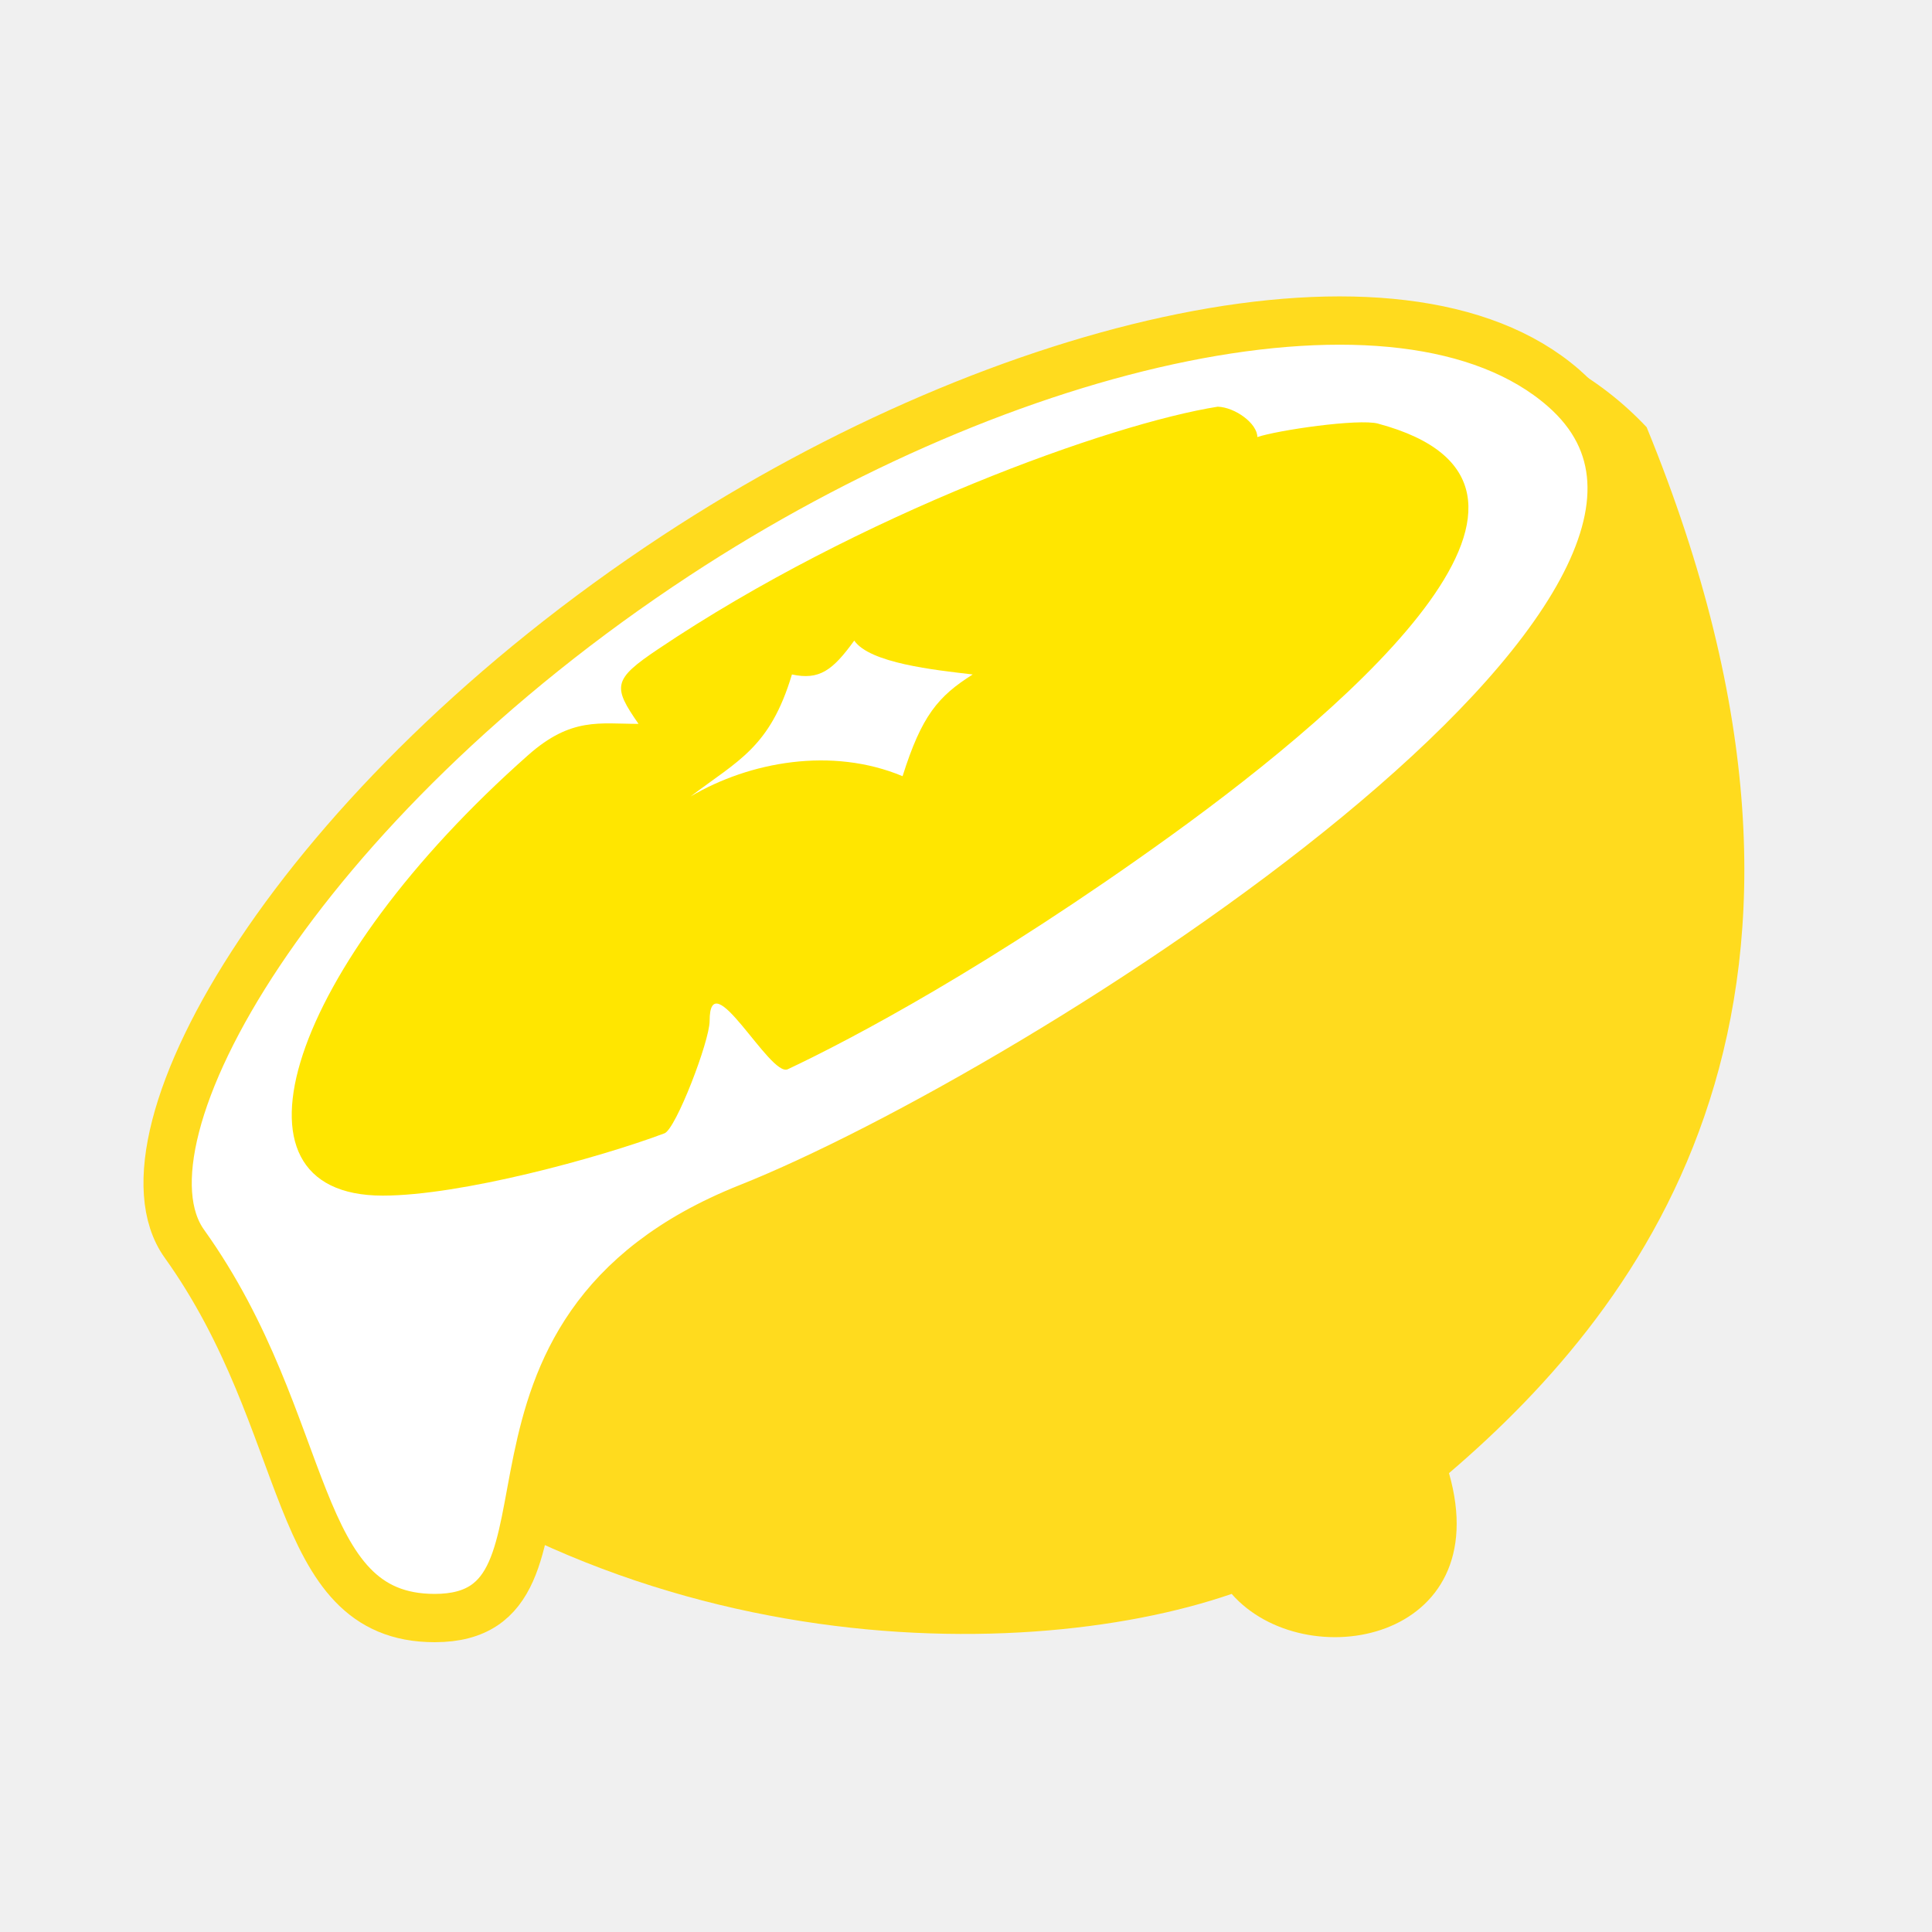
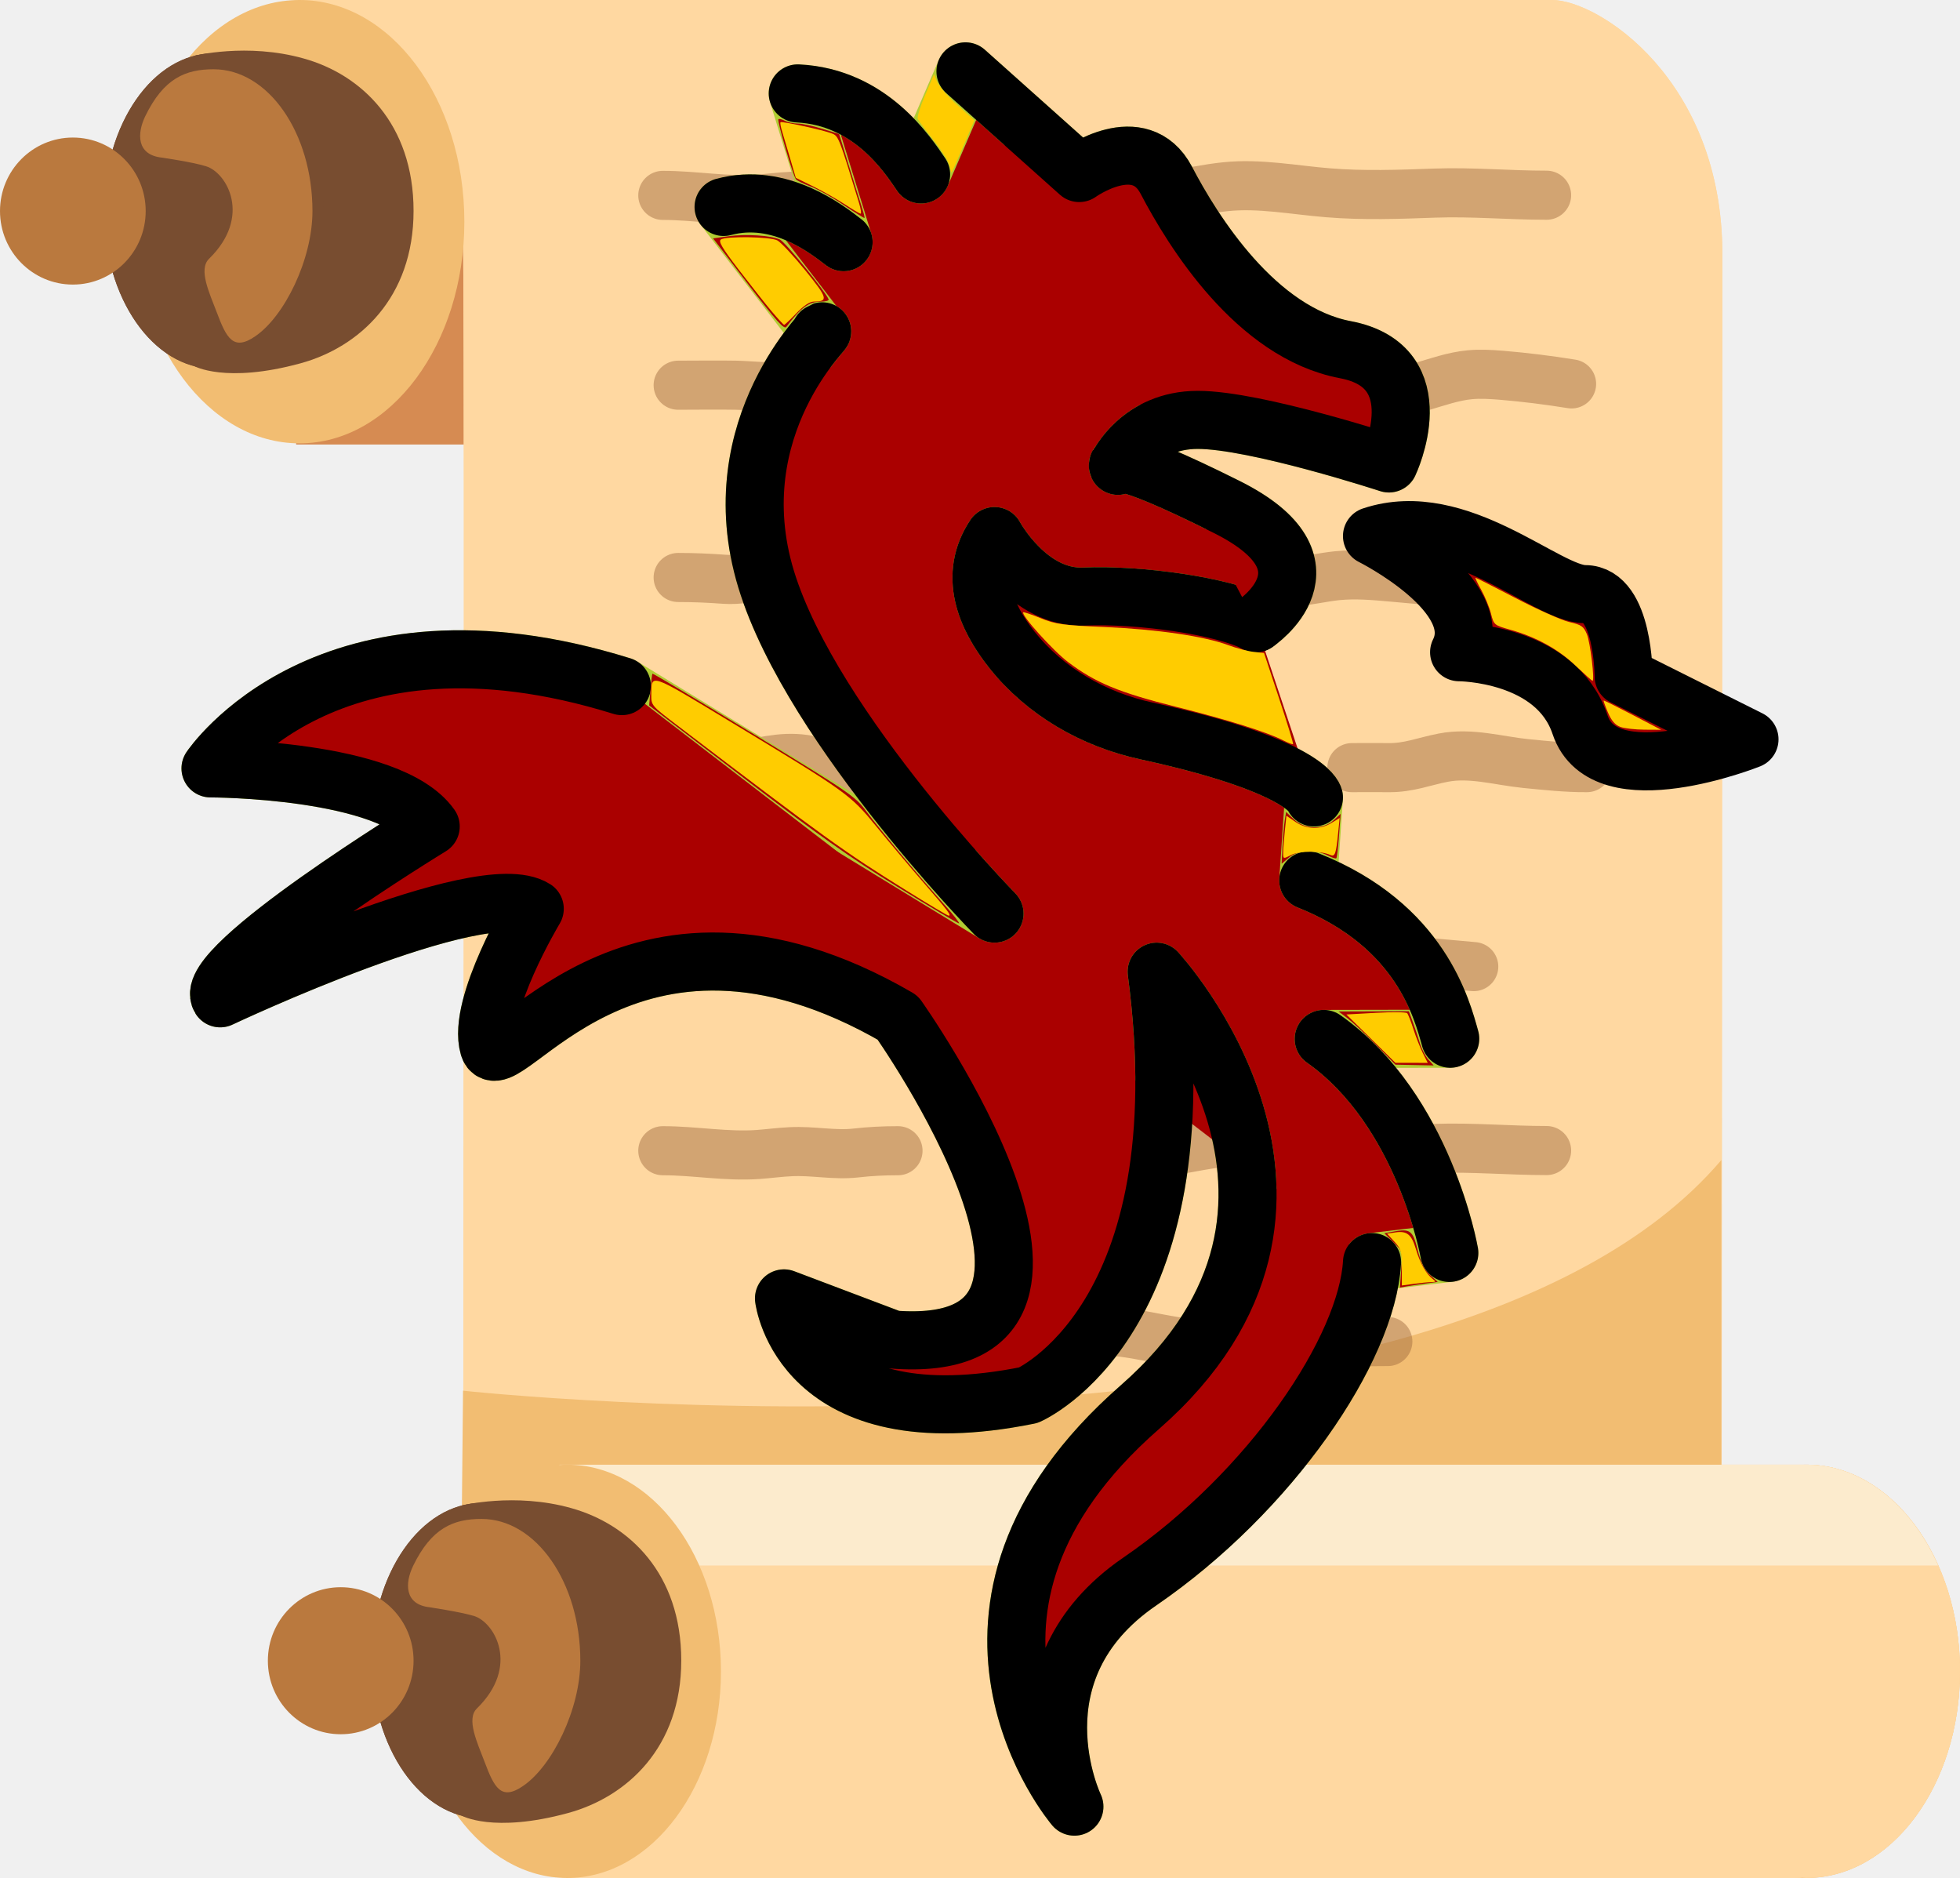
- <svg xmlns="http://www.w3.org/2000/svg" width="40" height="40" fill="none">
-   <path d="M34.092 8.845C38.929 20.652 34.092 27 30 30.5c1 3.5-2.986 4.222-4.5 2.5-4.457 1.537-13.512 1.487-20-5C2 24.5 4.73 16.714 14 11.5c8-4.5 16-7 20.092-2.655Z" fill="#FFDB1E" />
-   <path d="M14 11.5c6.848-4.497 15.025-6.38 18.368-3.47C37.5 12.5 21.5 22.612 15.5 25c-6.5 2.587-3 8.5-6.5 8.5-3 0-2.5-4-5.183-7.75C2.232 23.535 6.16 16.648 14 11.5Z" fill="#fff" stroke="#FFDB1E" />
-   <path d="M28.535 8.772c4.645 1.25-.365 5.695-4.303 8.536-3.732 2.692-6.606 4.21-7.923 4.83-.366.173-1.617-2.252-1.617-1 0 .417-.7 2.238-.934 2.326-1.365.512-4.223 1.29-5.835 1.29-3.491 0-1.923-4.754 3.014-9.122.892-.789 1.478-.645 2.283-.645-.537-.773-.534-.917.403-1.546C17.79 10.64 23 8.77 25.212 8.42c.366.014.82.35.82.629.41-.14 2.095-.388 2.503-.278Z" fill="#FFE600" />
-   <path d="M14.297 16.49c.985-.747 1.644-1.01 2.099-2.526.566.121.841-.08 1.29-.701.324.466 1.657.608 2.453.701-.715.451-1.057.852-1.452 2.106-1.464-.611-3.167-.302-4.39.42Z" fill="#fff" />
+ <svg xmlns="http://www.w3.org/2000/svg" width="198.438mm" height="190.103mm" viewBox="0 0 198.438 190.103" version="1.1" id="svg1" xml:space="preserve">
+   <defs id="defs1" />
+   <g id="layer1" transform="translate(-5.789168,-32.55134)">
+     <g id="g2" transform="matrix(1.653646,0,0,1.653646,-0.8254156,21.76957)">
+       <path fill="#d68b52" d="M 22.13,18.65 H 45.32 V 33.73 H 22.13 Z" id="path1" />
+       <ellipse cx="114.59" cy="108.83" rx="9.41" ry="12.65" fill="#f2bd72" id="ellipse1" />
+       <path d="m 114.59,96.18 h -5.18 c 0,0 0.04,-63.41 0.04,-74.11 0,-10.7 -7.61,-15.55 -10.42,-15.55 h -76.9 c 0,0 10.1,1.21 10.23,15.55 0.09,10.21 0,62.8 0,79.61 0,16.81 6.37,19.79 6.37,19.79 h 75.38 c 0.07,0 0.14,-0.01 0.21,-0.02 0.09,0 0.18,0.02 0.27,0.02 5.2,0 9.41,-5.66 9.41,-12.65 0,-6.97 -4.21,-12.64 -9.41,-12.64 z" fill="#ffd8a1" id="path2" />
+       <path d="m 114.59,96.18 h -5.18 c 0,0 0.04,-63.41 0.04,-74.11 0,-10.7 -7.61,-15.55 -10.42,-15.55 h -76.9 c 0,0 10.1,1.21 10.23,15.55 0.09,10.21 0,62.8 0,79.61 0,16.81 6.37,19.79 6.37,19.79 h 75.38 c 0.07,0 0.14,-0.01 0.21,-0.02 0.09,0 0.18,0.02 0.27,0.02 5.2,0 9.41,-5.66 9.41,-12.65 0,-6.97 -4.21,-12.64 -9.41,-12.64 z" fill="#ffd8a1" id="path3" />
+       <path d="m 32.26,100.75 0.09,-9.1 c 0,0 59.53,6.46 77.04,-14.12 v 22.99 z" fill="#f2bd72" id="path4" />
+       <g opacity="0.6" fill="none" stroke="#9e673c" stroke-width="3.005" stroke-linecap="round" stroke-miterlimit="10" id="g15">
+         <path d="m 45.52,30.1 c 1.17,0 2.35,-0.02 3.52,0 0.89,0.02 1.72,0.14 2.63,0.05 0.98,-0.1 1.96,-0.29 2.96,-0.26 1.22,0.04 2.39,0.41 3.62,0.41 0.6,0 1.14,-0.17 1.73,-0.2 0.68,-0.03 1.36,0 2.04,0 h 4.3" opacity="0.77" id="path5" />
+         <path d="m 79.01,30.1 c 0.73,0 1.49,0.06 2.21,-0.05 1.12,-0.17 2.19,-0.63 3.36,-0.53 1.25,0.11 2.31,0.84 3.54,1.03 1.99,0.29 3.86,-0.9 5.87,-1.09 0.64,-0.06 1.28,-0.02 1.92,0.03 1.45,0.12 2.88,0.3 4.31,0.53" opacity="0.77" id="path6" />
+         <path d="m 45.52,53.51 c 1,0 2.04,0.1 3.03,0 1.39,-0.14 2.73,-0.63 4.16,-0.56 1.44,0.07 2.76,0.7 4.17,0.95 1.94,0.33 3.89,-0.08 5.81,-0.33 2.05,-0.27 4,-0.05 6.06,-0.05 h 7.7" opacity="0.77" id="path7" />
+         <path d="m 86.77,53.51 c 0.74,0 1.48,-0.01 2.22,0 1.25,0.02 2.18,-0.38 3.37,-0.61 1.69,-0.33 3.38,0.19 5.05,0.36 1.23,0.12 2.52,0.26 3.75,0.25" opacity="0.77" id="path8" />
+         <path d="m 68.56,76.96 c 1.34,0 2.74,-0.09 4.05,0.09 2.27,0.32 4.18,-0.39 6.41,-0.62 2.09,-0.22 4.18,0.2 6.28,0.37 2.18,0.18 4.37,0.1 6.56,0.02 2.27,-0.08 4.54,0.13 6.83,0.13" opacity="0.77" id="path9" />
+         <path d="m 44.58,76.96 c 1.96,0 3.89,0.37 5.85,0.23 0.66,-0.05 1.32,-0.14 1.99,-0.17 1.33,-0.07 2.67,0.23 3.98,0.08 0.87,-0.1 1.7,-0.14 2.58,-0.14" opacity="0.77" id="path10" />
+         <path d="m 68.56,18.48 c 1.34,0 2.74,-0.09 4.05,0.09 2.27,0.32 4.18,-0.39 6.41,-0.62 2.09,-0.22 4.18,0.2 6.28,0.37 2.18,0.18 4.37,0.1 6.56,0.02 2.27,-0.08 4.54,0.13 6.83,0.13" opacity="0.77" id="path11" />
+         <path d="m 44.58,18.48 c 1.96,0 3.89,0.37 5.85,0.23 0.66,-0.05 1.32,-0.14 1.99,-0.17 1.33,-0.07 2.67,0.23 3.98,0.08 0.87,-0.1 1.7,-0.14 2.58,-0.14" opacity="0.77" id="path12" />
+         <path d="m 45.52,41.87 c 0.96,0 1.89,0.04 2.83,0.11 1.68,0.12 3.24,-0.64 4.87,-0.81 2.05,-0.21 4.07,0.45 6.1,0.75 2.01,0.3 4.05,0.12 6.07,0 0.92,-0.06 1.88,-0.14 2.8,-0.12 0.99,0.02 1.93,0.33 2.92,0.32 1.27,-0.01 2.44,-0.57 3.69,-0.76 2.78,-0.43 5.55,0.97 8.36,0.78 0.92,-0.06 1.81,-0.29 2.72,-0.38 1.12,-0.11 2.25,-0.01 3.37,0.09 l 4.98,0.45" opacity="0.77" id="path13" />
+         <path d="m 45.52,65.26 c 0.96,0 1.89,0.04 2.83,0.11 1.68,0.12 3.24,-0.64 4.87,-0.81 2.05,-0.21 4.07,0.45 6.1,0.75 2.01,0.3 4.05,0.12 6.07,0 0.92,-0.06 1.88,-0.14 2.8,-0.12 0.99,0.02 1.93,0.33 2.92,0.32 1.27,-0.01 2.44,-0.57 3.69,-0.76 2.78,-0.43 5.55,0.97 8.36,0.78 0.92,-0.06 1.81,-0.29 2.72,-0.38 1.12,-0.11 2.25,-0.01 3.37,0.09 l 4.98,0.45" opacity="0.77" id="path14" />
+         <path d="m 58.39,88.62 c 0.52,0.01 0.99,-0.11 1.5,-0.13 0.74,-0.04 1.47,0.17 2.2,0.28 1.75,0.26 3.58,0.39 5.32,0.01 0.98,-0.22 1.91,-0.59 2.91,-0.73 2.51,-0.36 4.99,0.76 7.54,0.75 2.2,-0.02 4.56,-1.02 6.73,-0.44 1.42,0.37 2.88,0.28 4.38,0.28" opacity="0.77" id="path15" />
+       </g>
+       <path d="m 38.25,96.18 v 6.17 h 84.41 c -1.64,-3.69 -4.64,-6.17 -8.07,-6.17 z" fill="#fcebcd" id="path16" />
+       <ellipse cx="38.73" cy="108.83" rx="9.41" ry="12.65" fill="#f2bd72" id="ellipse16" />
+       <path d="m 45.71,108.17 c 0,5.33 -3.34,8.35 -6.92,9.33 -4.61,1.26 -6.53,0.16 -6.53,0.16 V 98.68 c 0,0 3.25,-0.82 6.72,0.16 3.54,0.99 6.73,4 6.73,9.33 z" fill="#784d30" id="path17" />
+       <ellipse cx="33.48" cy="108.17" rx="6.72" ry="9.65" fill="#784d30" id="ellipse17" />
+       <ellipse cx="33.48" cy="108.18" rx="6.72" ry="9.65" fill="#784d30" id="ellipse18" />
+       <ellipse cx="24.86" cy="108.18" rx="4.46" ry="4.5" fill="#ba793e" id="ellipse19" />
+       <path d="m 33.02,105.44 c 1.27,0.39 2.82,3.08 0.18,5.66 -0.67,0.65 0.02,2.09 0.48,3.3 0.58,1.54 1,2.37 2.34,1.45 1.8,-1.22 3.51,-4.71 3.51,-7.67 0,-4.79 -2.71,-8.68 -6.05,-8.68 -1.72,0 -3.06,0.55 -4.19,2.88 -0.5,1.04 -0.55,2.37 1.04,2.53 0,0.01 1.78,0.26 2.69,0.53 z" fill="#ba793e" id="path19" />
+       <ellipse cx="22.34" cy="20.09" rx="10.09" ry="13.57" fill="#f2bd72" id="ellipse20" />
+       <g id="g23">
+         <path d="m 29.32,19.43 c 0,5.33 -3.34,8.35 -6.92,9.33 -4.61,1.26 -6.53,0.16 -6.53,0.16 V 9.94 c 0,0 3.25,-0.82 6.72,0.16 3.53,0.98 6.73,4 6.73,9.33 z" fill="#784d30" id="path20" />
+         <ellipse cx="17.09" cy="19.43" rx="6.72" ry="9.65" fill="#784d30" id="ellipse21" />
+         <ellipse cx="17.09" cy="19.44" rx="6.72" ry="9.65" fill="#784d30" id="ellipse22" />
+         <ellipse cx="8.46" cy="19.44" rx="4.46" ry="4.5" fill="#ba793e" id="ellipse23" />
+         <path d="m 16.62,16.7 c 1.27,0.39 2.82,3.08 0.18,5.66 -0.67,0.65 0.02,2.09 0.48,3.3 0.58,1.54 1,2.37 2.34,1.45 1.8,-1.22 3.51,-4.71 3.51,-7.67 0,-4.79 -2.71,-8.68 -6.05,-8.68 -1.72,0 -3.06,0.55 -4.19,2.88 -0.5,1.04 -0.55,2.37 1.04,2.53 0,0.01 1.79,0.25 2.69,0.53 z" fill="#ba793e" id="path23" />
+       </g>
+     </g>
+     <g id="g3" transform="matrix(2.939815,0,0,2.939815,-2.295241,25.07767)" style="fill:#aa0000">
+       <g id="color" style="fill:#aa0000">
+         <path fill="#b1cc33" stroke="#b1cc33" stroke-linecap="round" stroke-linejoin="round" stroke-miterlimit="10" stroke-width="2" d="M 46,24 C 44.917,23.417 42,23 40.083,23.083 38.167,23.167 37,21 37,21 c -0.9,1.35 -0.315,2.768 0.601,3.918 1.151,1.446 2.822,2.398 4.629,2.792 C 47.727,28.907 48,30 48,30 l -0.195,2.858 c 3.891,1.55 4.609,4.458 4.889,5.45 l -4.358,0.008 c 3.47,2.442 4.326,7.368 4.326,7.368 L 50,46 c -0.167,3 -3.5,7.917 -8,11 -4.5,3.083 -2.25,7.75 -2.25,7.75 C 39.75,64.75 34,58 42,51 50,44 42.583,36 42.583,36 44.167,48 38.167,50.583 38.167,50.583 30.333,52.167 29.75,47.25 29.75,47.25 l 3.75,1.417 C 42,49.333 33.667,37.583 33.667,37.583 24.333,32.167 20,40 19.583,38.583 c -0.417,-1.417 1.583,-4.75 1.583,-4.75 C 19.333,32.667 10.333,36.917 10.333,36.917 9.667,35.833 17.583,31 17.583,31 16.167,29 10,29 10,29 c 0,0 4,-6 14.167,-2.833 L 37,34 c 0,0 -6.737,-6.876 -8,-12 -1.28,-5.192 2.618,-8.493 2,-8 L 27.669,9.668 c 1.943,-0.522 3.567,0.781 4.132,1.213 l -1.578,-5.122 c 2.502,0.121 3.789,2.118 4.247,2.79 L 36,5 39.917,8.5 c 0,0 2.083,-1.5 3,0.25 0.917,1.75 3.083,5.25 6.167,5.833 3.083,0.583 1.5,3.917 1.5,3.917 C 50.583,18.5 46,17 44,17 42,17 41.25,18.583 41.25,18.583 41.25,18.583 41,18 45,20 c 4,2 1,4 1,4" id="path1-6" style="fill:#aa0000" />
+         <path fill="#ea5a47" stroke="none" d="m 50,21 c 0,0 4,2 3,4 0,0 3.333,0 4.167,2.5 C 58,30 63,28 63,28 l -4.333,-2.167 c 0,0 0,-2.833 -1.333,-2.833 C 56,23 53,20 50,21 Z" id="path2-4" style="fill:#aa0000" />
+       </g>
+       <g id="hair" style="fill:#aa0000" />
+       <g id="skin" style="fill:#aa0000" />
+       <g id="skin-shadow" style="fill:#aa0000" />
+       <g id="line" style="fill:#aa0000">
+         <path fill="none" stroke="#000000" stroke-linecap="round" stroke-linejoin="round" stroke-miterlimit="10" stroke-width="2" d="m 52.663,45.684 c 0,0 -0.857,-4.926 -4.326,-7.368" id="path3-2" style="fill:#aa0000" />
+         <path fill="none" stroke="#000000" stroke-linecap="round" stroke-linejoin="round" stroke-miterlimit="10" stroke-width="2" d="M 52.694,38.309 C 52.414,37.316 51.697,34.408 47.805,32.858" id="path4-2" style="fill:#aa0000" />
+         <path fill="none" stroke="#000000" stroke-linecap="round" stroke-linejoin="round" stroke-miterlimit="10" stroke-width="2" d="m 48,30 c 0,0 -0.273,-1.093 -5.771,-2.29 -1.806,-0.393 -3.478,-1.345 -4.629,-2.792 C 36.685,23.767 36.1,22.35 37,21 c 0,0 1.167,2.167 3.083,2.083 C 42,23 44.917,23.417 46,24" id="path5-0" style="fill:#aa0000" />
+         <path fill="none" stroke="#000000" stroke-linecap="round" stroke-linejoin="round" stroke-miterlimit="10" stroke-width="2" d="m 46,24 c 0,0 3,-2 -1,-4 -4,-2 -3.75,-1.417 -3.75,-1.417 0,0 0.75,-1.583 2.75,-1.583 2,0 6.583,1.5 6.583,1.5 0,0 1.583,-3.333 -1.5,-3.917 C 46,14 43.833,10.5 42.917,8.75 42,7 39.917,8.5 39.917,8.5 L 36,5" id="path6-5" style="fill:#aa0000" />
+         <path fill="none" stroke="#000000" stroke-linecap="round" stroke-linejoin="round" stroke-miterlimit="10" stroke-width="2" d="M 24.167,26.167 C 14,23 10,29 10,29 c 0,0 6.167,0 7.583,2 0,0 -7.917,4.833 -7.25,5.917 0,0 9,-4.25 10.833,-3.083 0,0 -2,3.333 -1.583,4.75 0.417,1.417 4.75,-6.417 14.083,-1 0,0 8.333,11.75 -0.167,11.083 L 29.75,47.25 c 0,0 0.583,4.917 8.417,3.333 0,0 6,-2.583 4.417,-14.583 0,0 7.417,8 -0.583,15 -8,7 -2.25,13.75 -2.25,13.75 0,0 -2.25,-4.667 2.25,-7.75 4.5,-3.083 7.833,-8 8,-11" id="path7-5" style="fill:#aa0000" />
+         <path fill="none" stroke="#000000" stroke-linecap="round" stroke-linejoin="round" stroke-miterlimit="10" stroke-width="2" d="m 31,14 c 0.618,-0.493 -3.28,2.808 -2,8 1.263,5.124 8,12 8,12" id="path8-1" style="fill:#aa0000" />
+         <path fill="none" stroke="#000000" stroke-linecap="round" stroke-linejoin="round" stroke-miterlimit="10" stroke-width="2" d="M 34.471,8.549 C 34.013,7.877 32.726,5.88 30.224,5.759" id="path9-0" style="fill:#aa0000" />
+         <path fill="none" stroke="#000000" stroke-linecap="round" stroke-linejoin="round" stroke-miterlimit="10" stroke-width="2" d="M 31.802,10.881 C 31.236,10.449 29.613,9.146 27.669,9.668" id="path10-0" style="fill:#aa0000" />
+         <path fill="none" stroke="#000000" stroke-linecap="round" stroke-linejoin="round" stroke-miterlimit="10" stroke-width="2" d="m 50,21 c 0,0 4,2 3,4 0,0 3.333,0 4.167,2.5 C 58,30 63,28 63,28 l -4.333,-2.167 c 0,0 0,-2.833 -1.333,-2.833 C 56,23 53,20 50,21 Z" id="path11-4" style="fill:#aa0000" />
+       </g>
+     </g>
+     <path style="fill:#aa0000;stroke-width:0.987" d="m 365.198,462.243 c -18.283,-11.248 -29.935,-19.498 -58.851,-41.668 l -36.055,-27.643 0.489,-5.924 c 0.269,-3.258 0.611,-6.068 0.759,-6.244 0.148,-0.176 17.629,10.258 38.845,23.189 36.841,22.453 38.773,23.776 42.957,29.445 4.74,6.422 19.986,24.644 30.064,35.932 3.45,3.864 5.893,7.006 5.43,6.982 -0.463,-0.024 -11.101,-6.355 -23.639,-14.069 z" id="path18" transform="scale(0.2645833)" />
+     <path style="fill:#aa0000;stroke-width:0.987" d="m 548.425,522.817 c -4.072,-4.146 -8.959,-8.722 -10.86,-10.17 l -3.455,-2.632 13.441,-0.046 13.441,-0.046 1.529,4.196 c 0.841,2.308 2.066,5.973 2.724,8.145 0.657,2.172 2.107,4.949 3.22,6.17 l 2.025,2.221 -7.33,-0.15 -7.33,-0.15 z" id="path21" transform="scale(0.2645833)" />
+     <path style="fill:#aa0000;stroke-width:0.987" d="m 558.063,608.73 c 0.492,-6.87 0.466,-6.959 -2.969,-10.394 l -3.465,-3.465 3.205,-0.601 c 6.696,-1.256 7.63,-0.573 9.525,6.974 1.288,5.13 2.5,7.597 4.703,9.572 l 2.968,2.661 -4.645,0.611 c -2.555,0.336 -5.809,0.827 -7.232,1.091 l -2.587,0.48 z" id="path22" transform="scale(0.2645833)" />
+     <path style="fill:#aa0000;stroke-width:0.987" d="m 512.631,446.899 c 0.178,-3.618 0.56,-8.077 0.849,-9.908 l 0.526,-3.329 2.959,2.835 c 4.042,3.872 11.226,4.046 15.229,0.367 l 2.686,-2.468 -0.612,8.29 c -0.336,4.559 -0.801,8.479 -1.033,8.711 -0.232,0.232 -1.774,-0.278 -3.426,-1.132 -4.634,-2.396 -11.282,-2.02 -14.669,0.829 l -2.832,2.383 z" id="path24" transform="scale(0.2645833)" />
+     <path style="fill:#aa0000;stroke-width:0.987" d="m 308.232,231.867 -13.487,-17.631 5.653,-0.796 c 6.875,-0.968 16.616,-0.352 19.969,1.263 2.041,0.983 17.497,19.984 18.593,22.859 0.181,0.474 -1.164,0.863 -2.989,0.863 -4.541,0 -7.638,2.269 -13.201,9.673 -0.834,1.11 -3.853,-2.261 -14.539,-16.231 z" id="path25" transform="scale(0.2645833)" />
+     <path style="fill:#aa0000;stroke-width:0.987" d="m 344.555,201.348 c -4.344,-2.924 -10.035,-6.093 -12.646,-7.043 -2.611,-0.95 -5.085,-2.185 -5.496,-2.745 -1.145,-1.557 -7.22,-22.387 -6.685,-22.921 0.259,-0.259 1.367,0.01 2.464,0.597 1.097,0.587 3.309,1.067 4.917,1.067 1.607,0 5.836,0.9 9.397,2 l 6.474,2 3.554,11.575 c 1.955,6.366 4.196,13.539 4.98,15.939 0.784,2.4 1.317,4.472 1.182,4.606 -0.134,0.133 -3.798,-2.15 -8.142,-5.074 z" id="path26" transform="scale(0.2645833)" />
+     <path style="fill:#ffcc00;stroke-width:0.987" d="m 385.204,186.346 c -0.313,-1.493 -3.036,-5.825 -6.05,-9.626 -3.014,-3.801 -5.751,-7.474 -6.083,-8.163 -0.332,-0.688 0.936,-4.827 2.818,-9.197 l 3.421,-7.945 1.267,3.06 c 0.697,1.683 4.168,5.653 7.714,8.822 l 6.447,5.763 -4.27,10 c -2.349,5.5 -4.366,10 -4.483,10 -0.117,0 -0.469,-1.222 -0.782,-2.715 z" id="path27" transform="scale(0.2645833)" />
+     <path style="fill:#ffcc00;stroke-width:0.987" d="m 345.126,201.193 c -2.944,-1.937 -8.367,-5.01 -12.05,-6.831 l -6.697,-3.31 -2.079,-7.166 c -1.144,-3.941 -2.541,-8.64 -3.104,-10.441 -0.564,-1.801 -0.855,-3.444 -0.648,-3.652 0.471,-0.471 16.205,2.959 19.626,4.279 2.578,0.995 2.759,1.457 10.414,26.588 0.703,2.308 0.966,4.164 0.585,4.124 -0.381,-0.04 -3.102,-1.656 -6.046,-3.593 z" id="path28" transform="scale(0.2645833)" />
+     <path style="fill:#ffcc00;stroke-width:0.987" d="m 317.146,242.127 c -2.399,-2.851 -8.054,-10.002 -12.567,-15.892 -6.423,-8.383 -7.905,-10.9 -6.822,-11.585 2.098,-1.328 18.788,-1.063 21.559,0.342 1.323,0.671 6.143,5.831 10.711,11.467 8.592,10.601 8.95,11.915 3.251,11.951 -1.532,0.01 -3.919,1.61 -6.647,4.458 -2.341,2.443 -4.452,4.443 -4.691,4.443 -0.239,0 -2.396,-2.332 -4.795,-5.183 z" id="path29" transform="scale(0.2645833)" />
+     <path style="fill:#ffcc00;stroke-width:0.987" d="m 512.884,406.284 c -6.226,-3.18 -21.295,-7.897 -41.127,-12.873 -21.74,-5.455 -30.698,-9.171 -41.175,-17.082 -5.791,-4.373 -18.12,-18.065 -17.145,-19.041 0.177,-0.177 3.189,0.841 6.692,2.263 5.709,2.317 8.264,2.668 24.634,3.377 19.824,0.859 38.059,3.539 47.097,6.921 3.147,1.178 7.521,2.337 9.72,2.576 l 3.998,0.435 5.723,17.263 c 3.148,9.495 5.569,17.412 5.381,17.595 -0.188,0.182 -1.897,-0.463 -3.797,-1.434 z" id="path30" transform="scale(0.2645833)" />
+     <path style="fill:#ffcc00;stroke-width:0.987" d="m 368.691,463.71 c -24.211,-15.087 -30.276,-19.46 -88.563,-63.868 -8.807,-6.71 -9.07,-7.026 -9.028,-10.86 0.09,-8.388 -1.068,-8.774 29.959,9.98 45.279,27.368 46.122,27.974 56.316,40.457 4.839,5.925 12.843,15.438 17.787,21.14 9.548,11.011 10.956,12.869 9.683,12.777 -0.439,-0.032 -7.708,-4.363 -16.153,-9.626 z" id="path31" transform="scale(0.2645833)" />
+     <path style="fill:#ffcc00;stroke-width:0.987" d="m 512.884,449.375 c 0,-1.292 0.28,-5.027 0.622,-8.3 l 0.622,-5.952 3.465,2.351 c 4.246,2.882 9.452,3.04 13.75,0.419 l 3.157,-1.925 -0.505,5.137 c -0.859,8.737 -1.247,9.851 -3.135,8.994 -3.534,-1.603 -11.772,-1.585 -14.9,0.032 -3.028,1.566 -3.077,1.554 -3.077,-0.758 z" id="path32" transform="scale(0.2645833)" />
+     <path style="fill:#ffcc00;stroke-width:0.987" d="m 546.451,520.399 -9.379,-9.243 11.289,-0.632 c 6.209,-0.347 11.597,-0.292 11.973,0.124 0.376,0.415 1.465,3.199 2.421,6.185 0.956,2.986 2.574,7.096 3.597,9.132 l 1.859,3.702 -6.19,-0.013 -6.19,-0.013 z" id="path33" transform="scale(0.2645833)" />
+     <path style="fill:#ffcc00;stroke-width:0.987" d="m 558.298,608.015 c 0,-6.13 -0.288,-7.14 -2.822,-9.915 l -2.822,-3.09 3.069,-0.467 c 4.526,-0.689 6.285,0.723 7.969,6.393 1.612,5.43 3.855,9.431 6.379,11.384 1.367,1.057 1.303,1.206 -0.528,1.234 -1.146,0.017 -4.145,0.314 -6.664,0.659 l -4.58,0.628 z" id="path34" transform="scale(0.2645833)" />
+     <path style="fill:#ffcc00;stroke-width:0.987" d="m 641.887,401.135 c -1.95,-0.71 -3.378,-2.374 -4.714,-5.492 -1.054,-2.46 -1.795,-4.533 -1.646,-4.606 0.149,-0.073 5.159,2.415 11.132,5.531 l 10.86,5.664 -6.417,-0.039 c -3.529,-0.021 -7.676,-0.497 -9.214,-1.058 z" id="path35" transform="scale(0.2645833)" />
+     <path style="fill:#ffcc00;stroke-width:0.987" d="m 624.775,377.697 c -6.632,-6.305 -15.053,-10.94 -24.918,-13.718 -6.238,-1.756 -6.339,-1.84 -7.442,-6.183 -0.615,-2.421 -2.291,-6.502 -3.726,-9.069 -1.434,-2.566 -2.424,-4.666 -2.199,-4.666 0.225,0 7.196,3.538 15.491,7.861 8.295,4.324 17.47,8.412 20.389,9.086 4.659,1.075 5.481,1.644 6.743,4.663 1.3,3.111 3.076,17.928 2.14,17.846 -0.214,-0.019 -3.129,-2.638 -6.477,-5.821 z" id="path36" transform="scale(0.2645833)" />
+   </g>
</svg>
